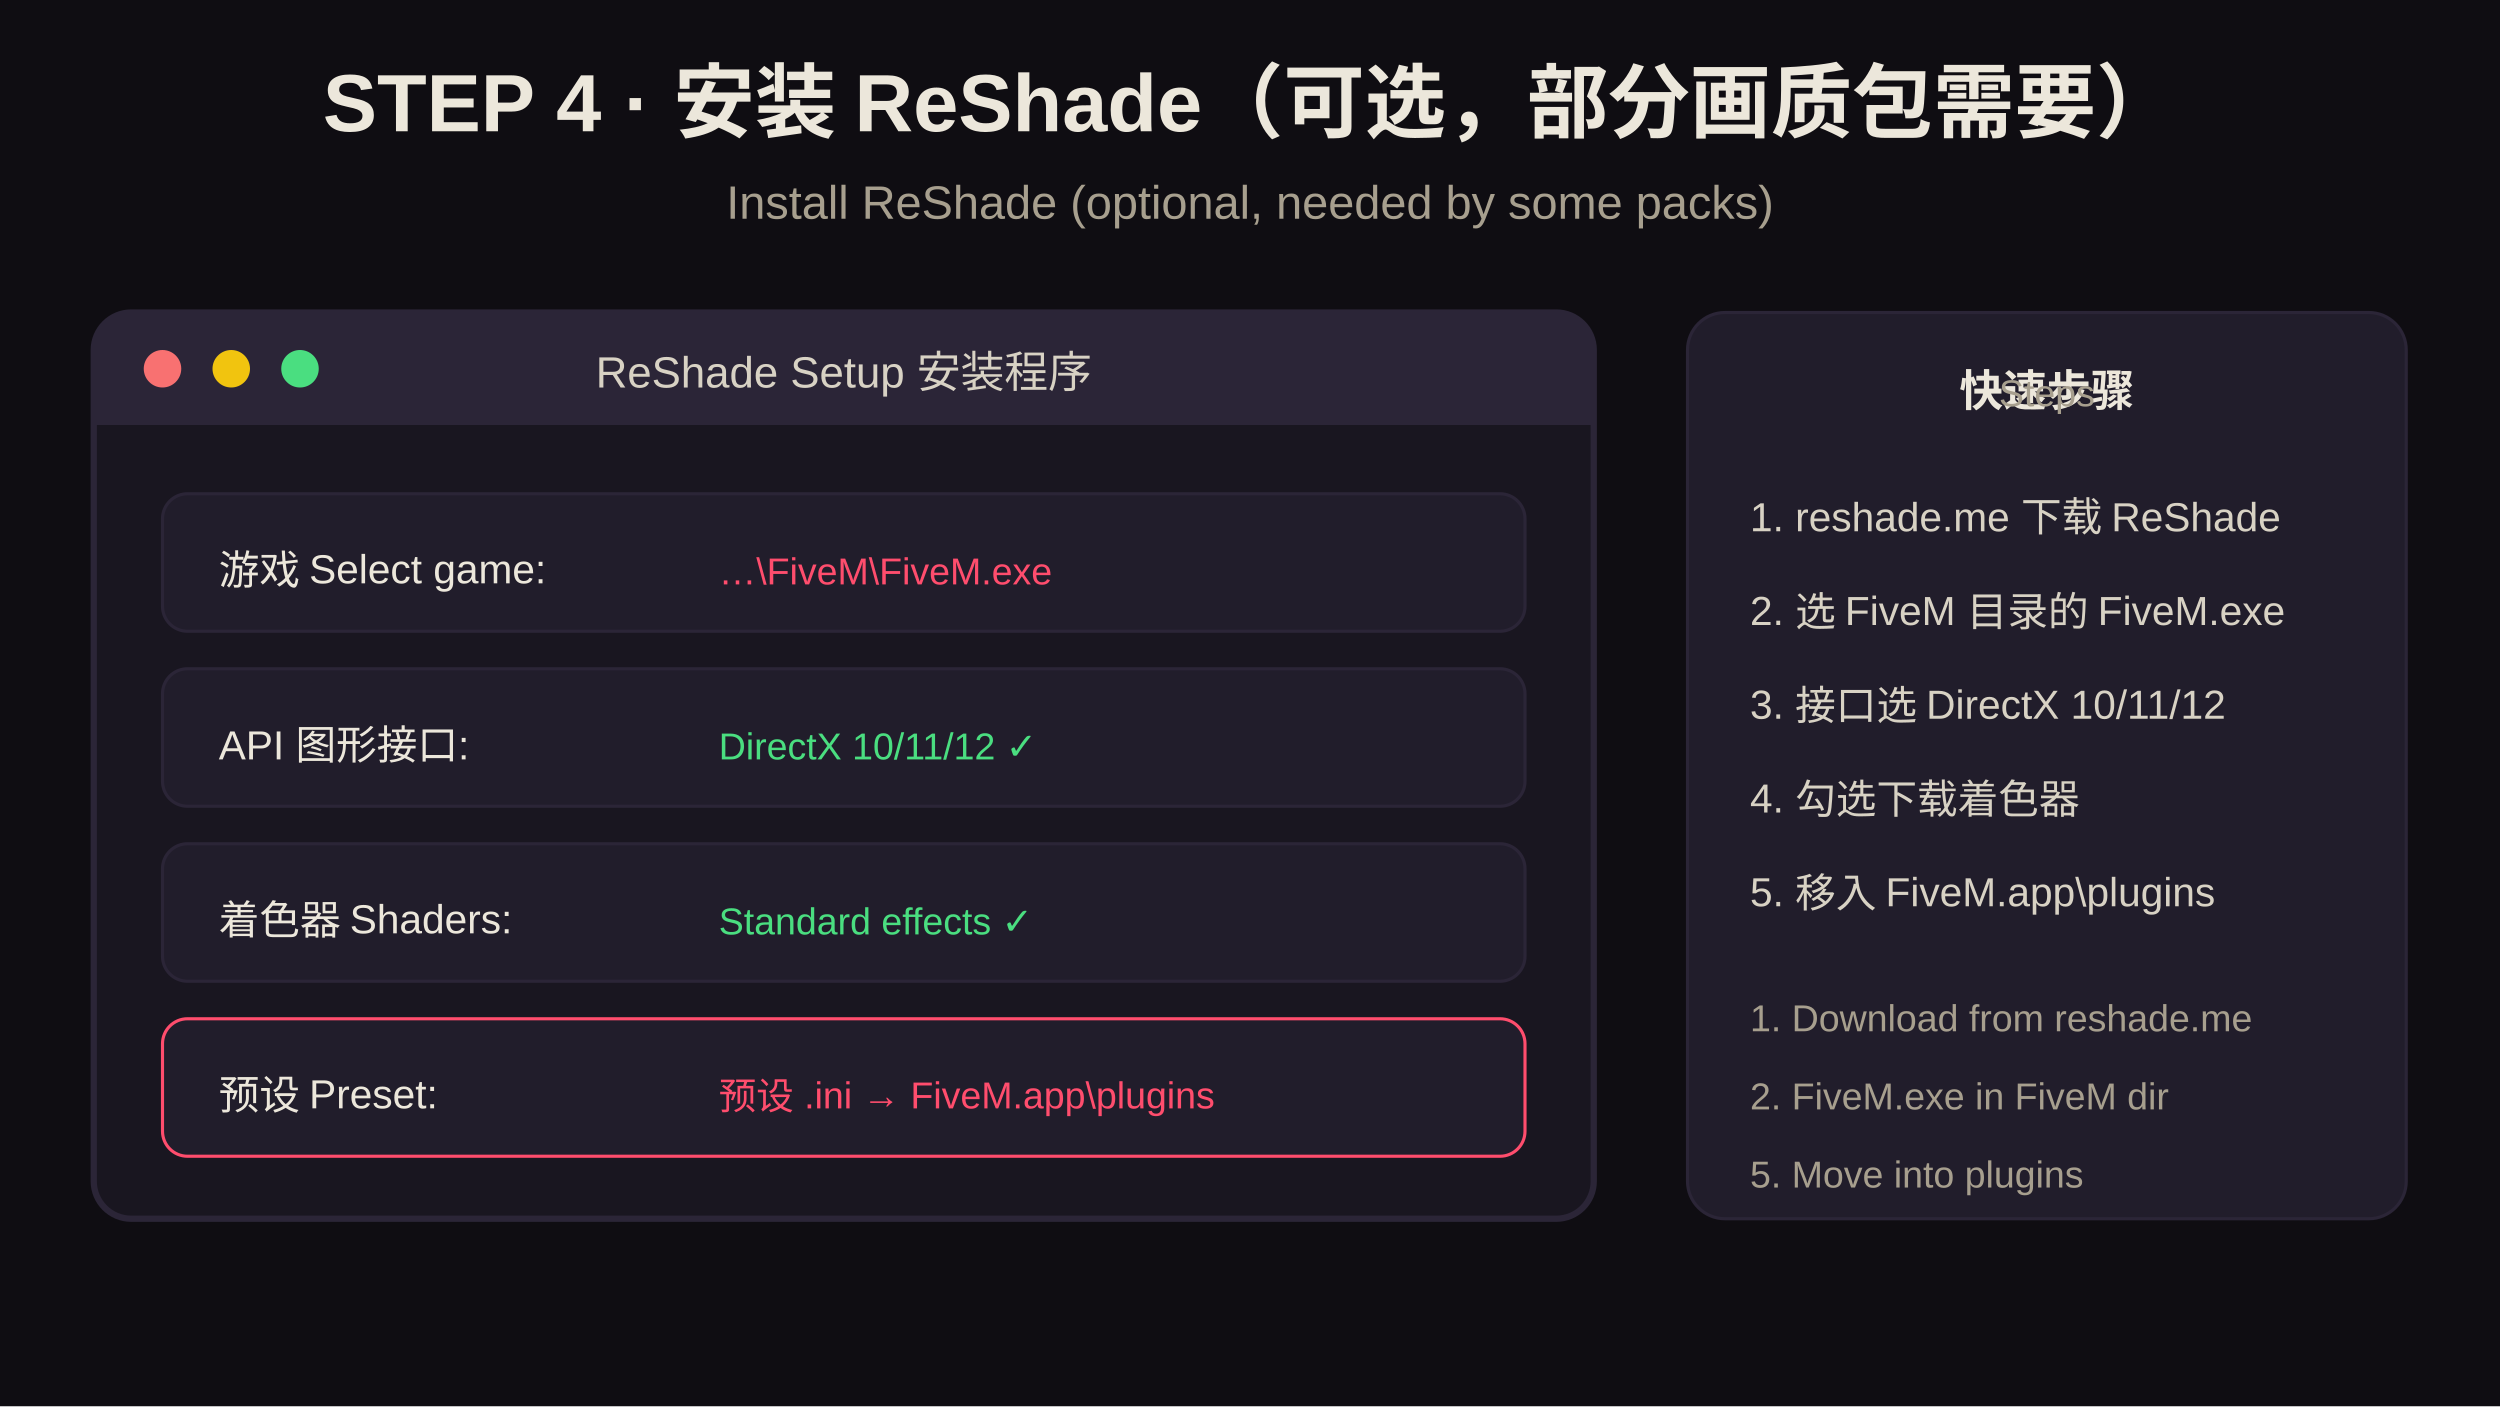
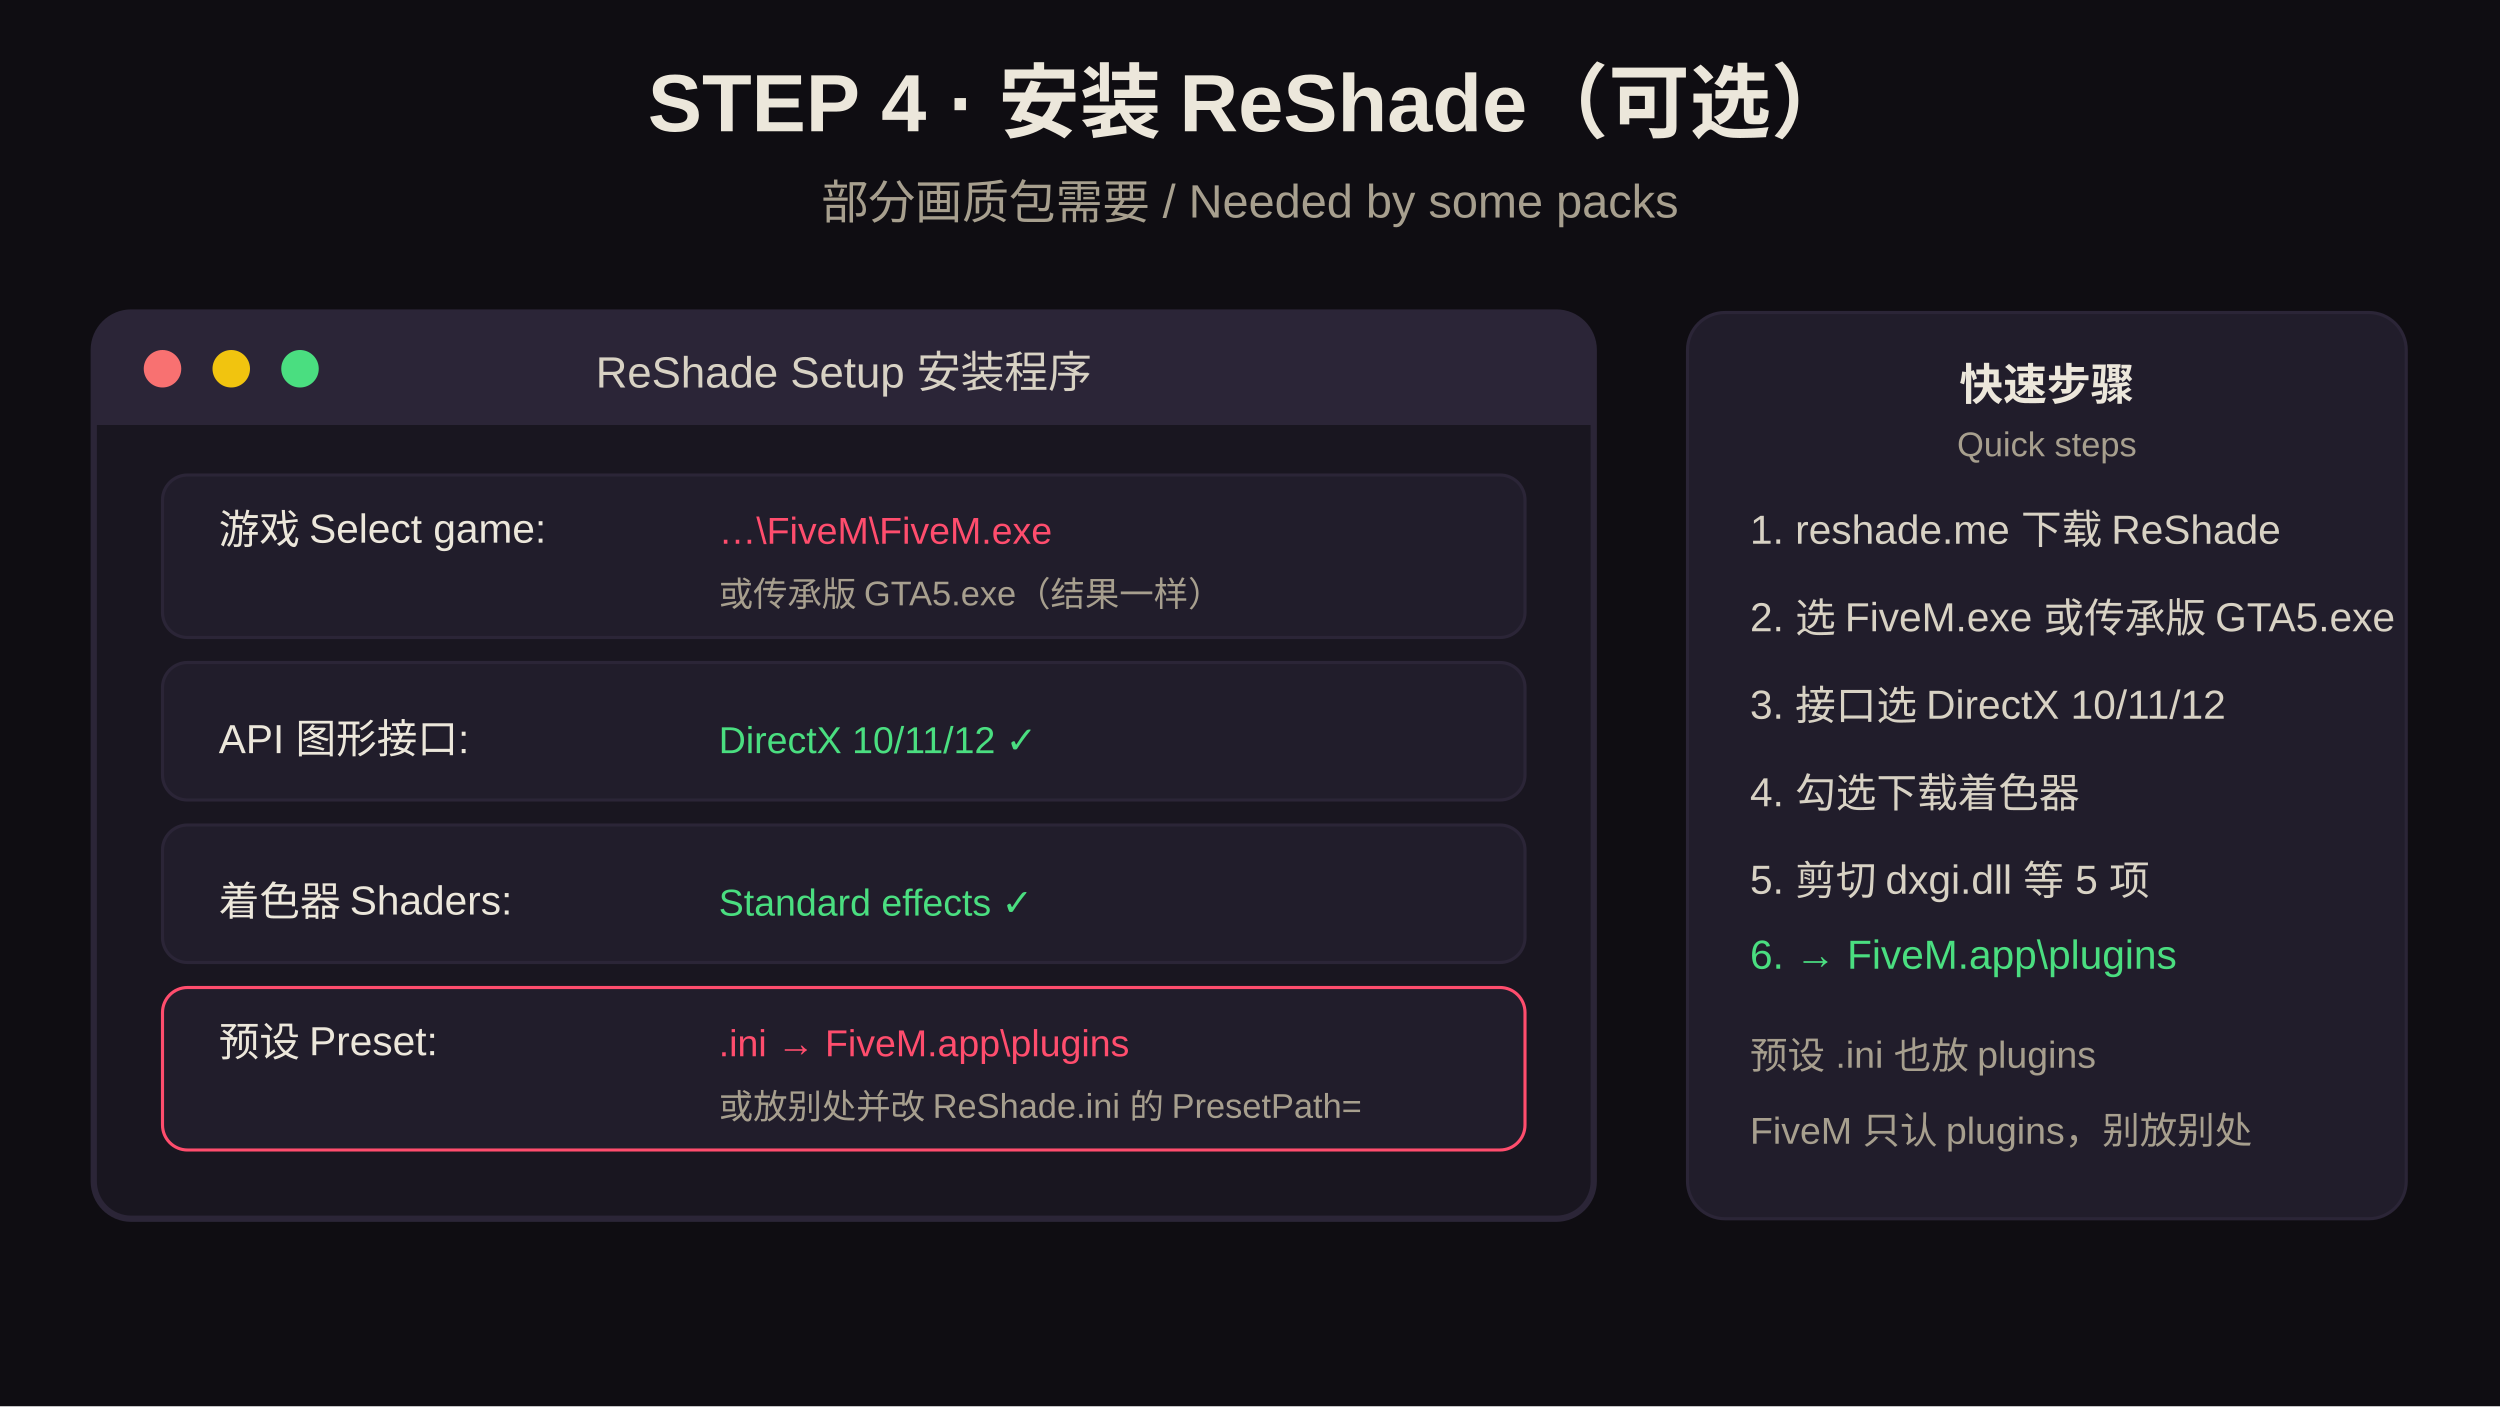
<svg xmlns="http://www.w3.org/2000/svg" width="800" height="450" viewBox="0 0 800 450" font-family="'Microsoft YaHei','Segoe UI',Arial,sans-serif">
  <rect width="800" height="450" fill="#0f0d12" />
-   <text x="400" y="42" text-anchor="middle" font-size="26" font-weight="bold" fill="#ece7db">STEP 4 · 安装 ReShade（可选，部分画质包需要）</text>
-   <text x="400" y="70" text-anchor="middle" font-size="15" fill="#a79f8e">Install ReShade (optional, needed by some packs)</text>
+   <text x="400" y="42" text-anchor="middle" font-size="26" font-weight="bold" fill="#ece7db">STEP 4 · 安装 ReShade（可选）</text>
+   <text x="400" y="70" text-anchor="middle" font-size="15" fill="#a79f8e">部分画质包需要 / Needed by some packs</text>
  <rect x="30" y="100" width="480" height="290" rx="12" fill="#191620" stroke="#2b2537" stroke-width="2" />
  <rect x="30" y="100" width="480" height="36" rx="12" fill="#2b2537" />
  <rect x="30" y="122" width="480" height="14" fill="#2b2537" />
  <circle cx="52" cy="118" r="6" fill="#f87171" />
  <circle cx="74" cy="118" r="6" fill="#f1c40f" />
  <circle cx="96" cy="118" r="6" fill="#4ade80" />
  <text x="270" y="124" text-anchor="middle" font-size="14" fill="#d8d2c4">ReShade Setup 安装程序</text>
-   <rect x="52" y="158" width="436" height="44" rx="8" fill="#211d2b" stroke="#2b2537" />
-   <text x="70" y="187" font-size="13" fill="#ece7db">游戏 Select game:</text>
-   <text x="230" y="187" font-size="12" fill="#ff4d6d">…\FiveM\FiveM.exe</text>
-   <rect x="52" y="214" width="436" height="44" rx="8" fill="#211d2b" stroke="#2b2537" />
-   <text x="70" y="243" font-size="13" fill="#ece7db">API 图形接口:</text>
-   <text x="230" y="243" font-size="12" fill="#4ade80">DirectX 10/11/12 ✓</text>
-   <rect x="52" y="270" width="436" height="44" rx="8" fill="#211d2b" stroke="#2b2537" />
-   <text x="70" y="299" font-size="13" fill="#ece7db">着色器 Shaders:</text>
-   <text x="230" y="299" font-size="12" fill="#4ade80">Standard effects ✓</text>
-   <rect x="52" y="326" width="436" height="44" rx="8" fill="#211d2b" stroke="#ff4d6d" />
-   <text x="70" y="355" font-size="13" fill="#ece7db">预设 Preset:</text>
-   <text x="230" y="355" font-size="12" fill="#ff4d6d">预设 .ini → FiveM.app\plugins</text>
+   <rect x="52" y="152" width="436" height="52" rx="8" fill="#211d2b" stroke="#2b2537" />
+   <text x="70" y="174" font-size="13" fill="#ece7db">游戏 Select game:</text>
+   <text x="230" y="174" font-size="12" fill="#ff4d6d">…\FiveM\FiveM.exe</text>
+   <text x="230" y="194" font-size="11" fill="#a79f8e">或传承版 GTA5.exe（结果一样）</text>
+   <rect x="52" y="212" width="436" height="44" rx="8" fill="#211d2b" stroke="#2b2537" />
+   <text x="70" y="241" font-size="13" fill="#ece7db">API 图形接口:</text>
+   <text x="230" y="241" font-size="12" fill="#4ade80">DirectX 10/11/12 ✓</text>
+   <rect x="52" y="264" width="436" height="44" rx="8" fill="#211d2b" stroke="#2b2537" />
+   <text x="70" y="293" font-size="13" fill="#ece7db">着色器 Shaders:</text>
+   <text x="230" y="293" font-size="12" fill="#4ade80">Standard effects ✓</text>
+   <rect x="52" y="316" width="436" height="52" rx="8" fill="#211d2b" stroke="#ff4d6d" />
+   <text x="70" y="338" font-size="13" fill="#ece7db">预设 Preset:</text>
+   <text x="230" y="338" font-size="12" fill="#ff4d6d">.ini → FiveM.app\plugins</text>
+   <text x="230" y="358" font-size="11" fill="#a79f8e">或放别处并改 ReShade.ini 的 PresetPath=</text>
  <rect x="540" y="100" width="230" height="290" rx="12" fill="#211d2b" stroke="#2b2537" />
-   <text x="655" y="130" text-anchor="middle" font-size="14" font-weight="bold" fill="#ece7db">快速步骤</text>
-   <text x="655" y="130" text-anchor="middle" font-size="12" fill="#a79f8e">Steps</text>
-   <text x="560" y="170" font-size="13" fill="#d8d2c4">1. reshade.me 下载 ReShade</text>
-   <text x="560" y="200" font-size="13" fill="#d8d2c4">2. 选 FiveM 目录的 FiveM.exe</text>
+   <text x="655" y="128" text-anchor="middle" font-size="14" font-weight="bold" fill="#ece7db">快速步骤</text>
+   <text x="655" y="146" text-anchor="middle" font-size="11" fill="#a79f8e">Quick steps</text>
+   <text x="560" y="174" font-size="13" fill="#d8d2c4">1. reshade.me 下载 ReShade</text>
+   <text x="560" y="202" font-size="13" fill="#d8d2c4">2. 选 FiveM.exe 或传承版 GTA5.exe</text>
  <text x="560" y="230" font-size="13" fill="#d8d2c4">3. 接口选 DirectX 10/11/12</text>
-   <text x="560" y="260" font-size="13" fill="#d8d2c4">4. 勾选下载着色器</text>
-   <text x="560" y="290" font-size="13" fill="#d8d2c4">5. 移入 FiveM.app\plugins</text>
-   <text x="560" y="330" font-size="12" fill="#a79f8e">1. Download from reshade.me</text>
-   <text x="560" y="355" font-size="12" fill="#a79f8e">2. FiveM.exe in FiveM dir</text>
-   <text x="560" y="380" font-size="12" fill="#a79f8e">5. Move into plugins</text>
+   <text x="560" y="258" font-size="13" fill="#d8d2c4">4. 勾选下载着色器</text>
+   <text x="560" y="286" font-size="13" fill="#d8d2c4">5. 剪切 dxgi.dll 等 5 项</text>
+   <text x="560" y="310" font-size="13" fill="#4ade80">6. → FiveM.app\plugins</text>
+   <text x="560" y="342" font-size="12" fill="#a79f8e">预设 .ini 也放 plugins</text>
+   <text x="560" y="366" font-size="12" fill="#a79f8e">FiveM 只认 plugins，别放别处</text>
  <defs />
</svg>
